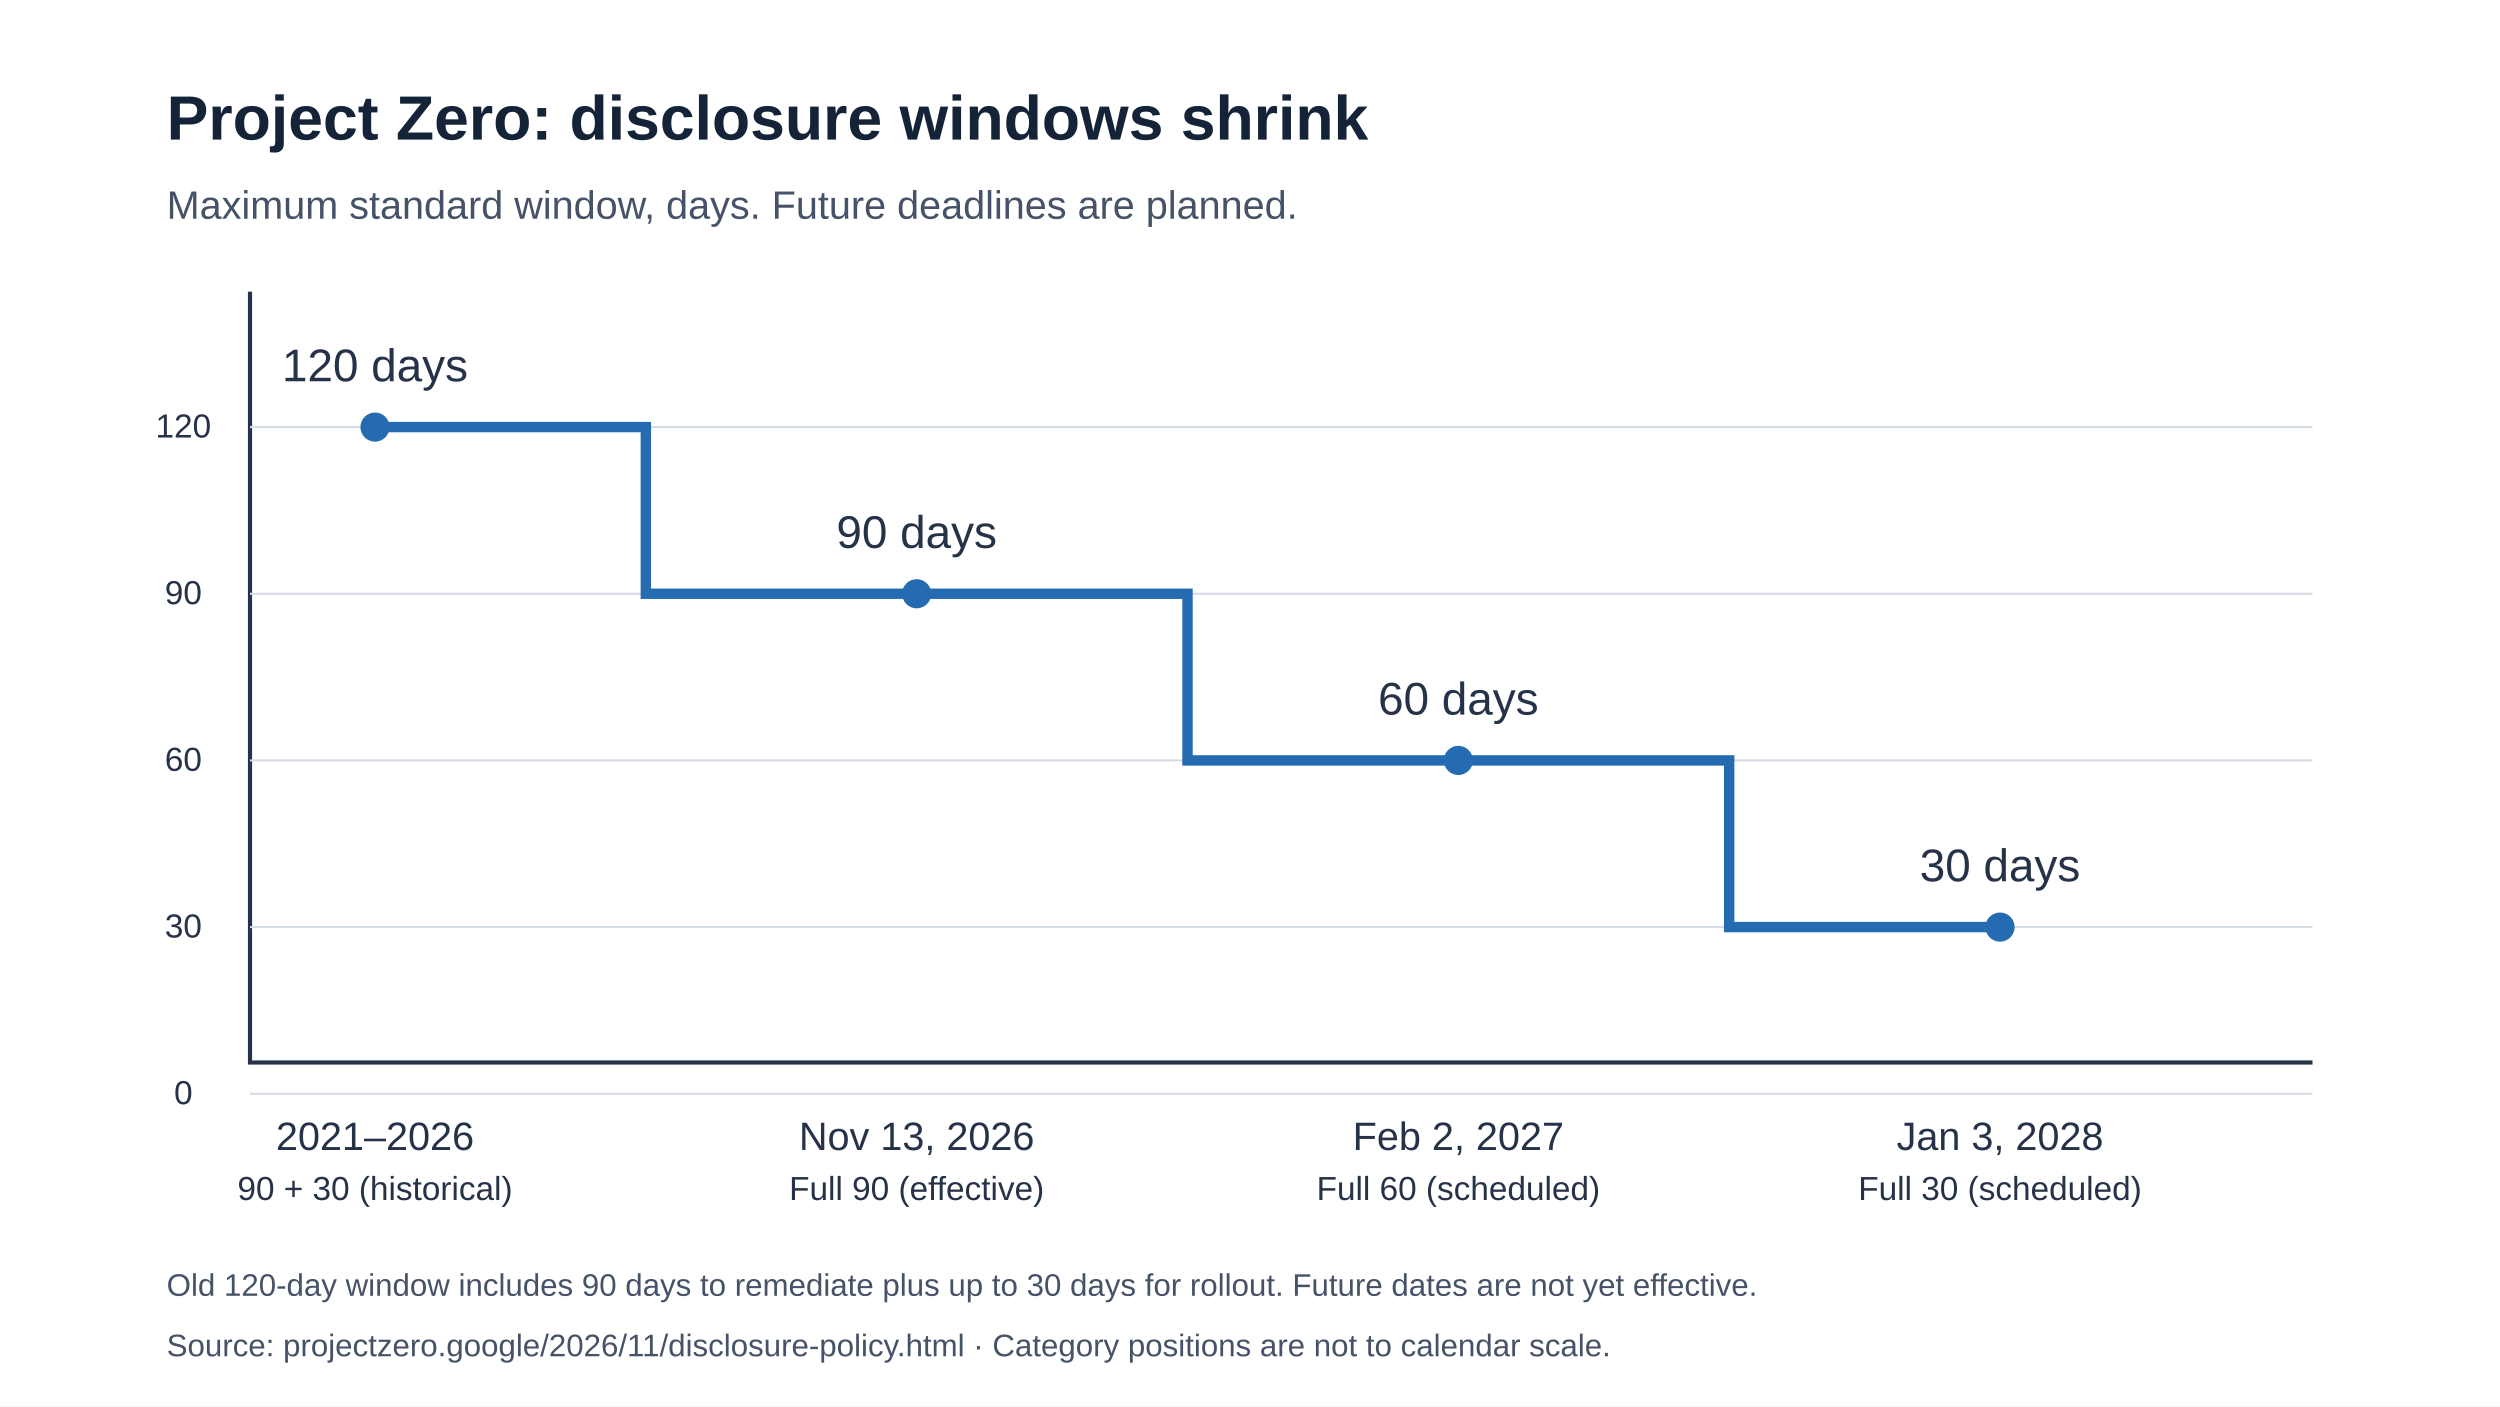
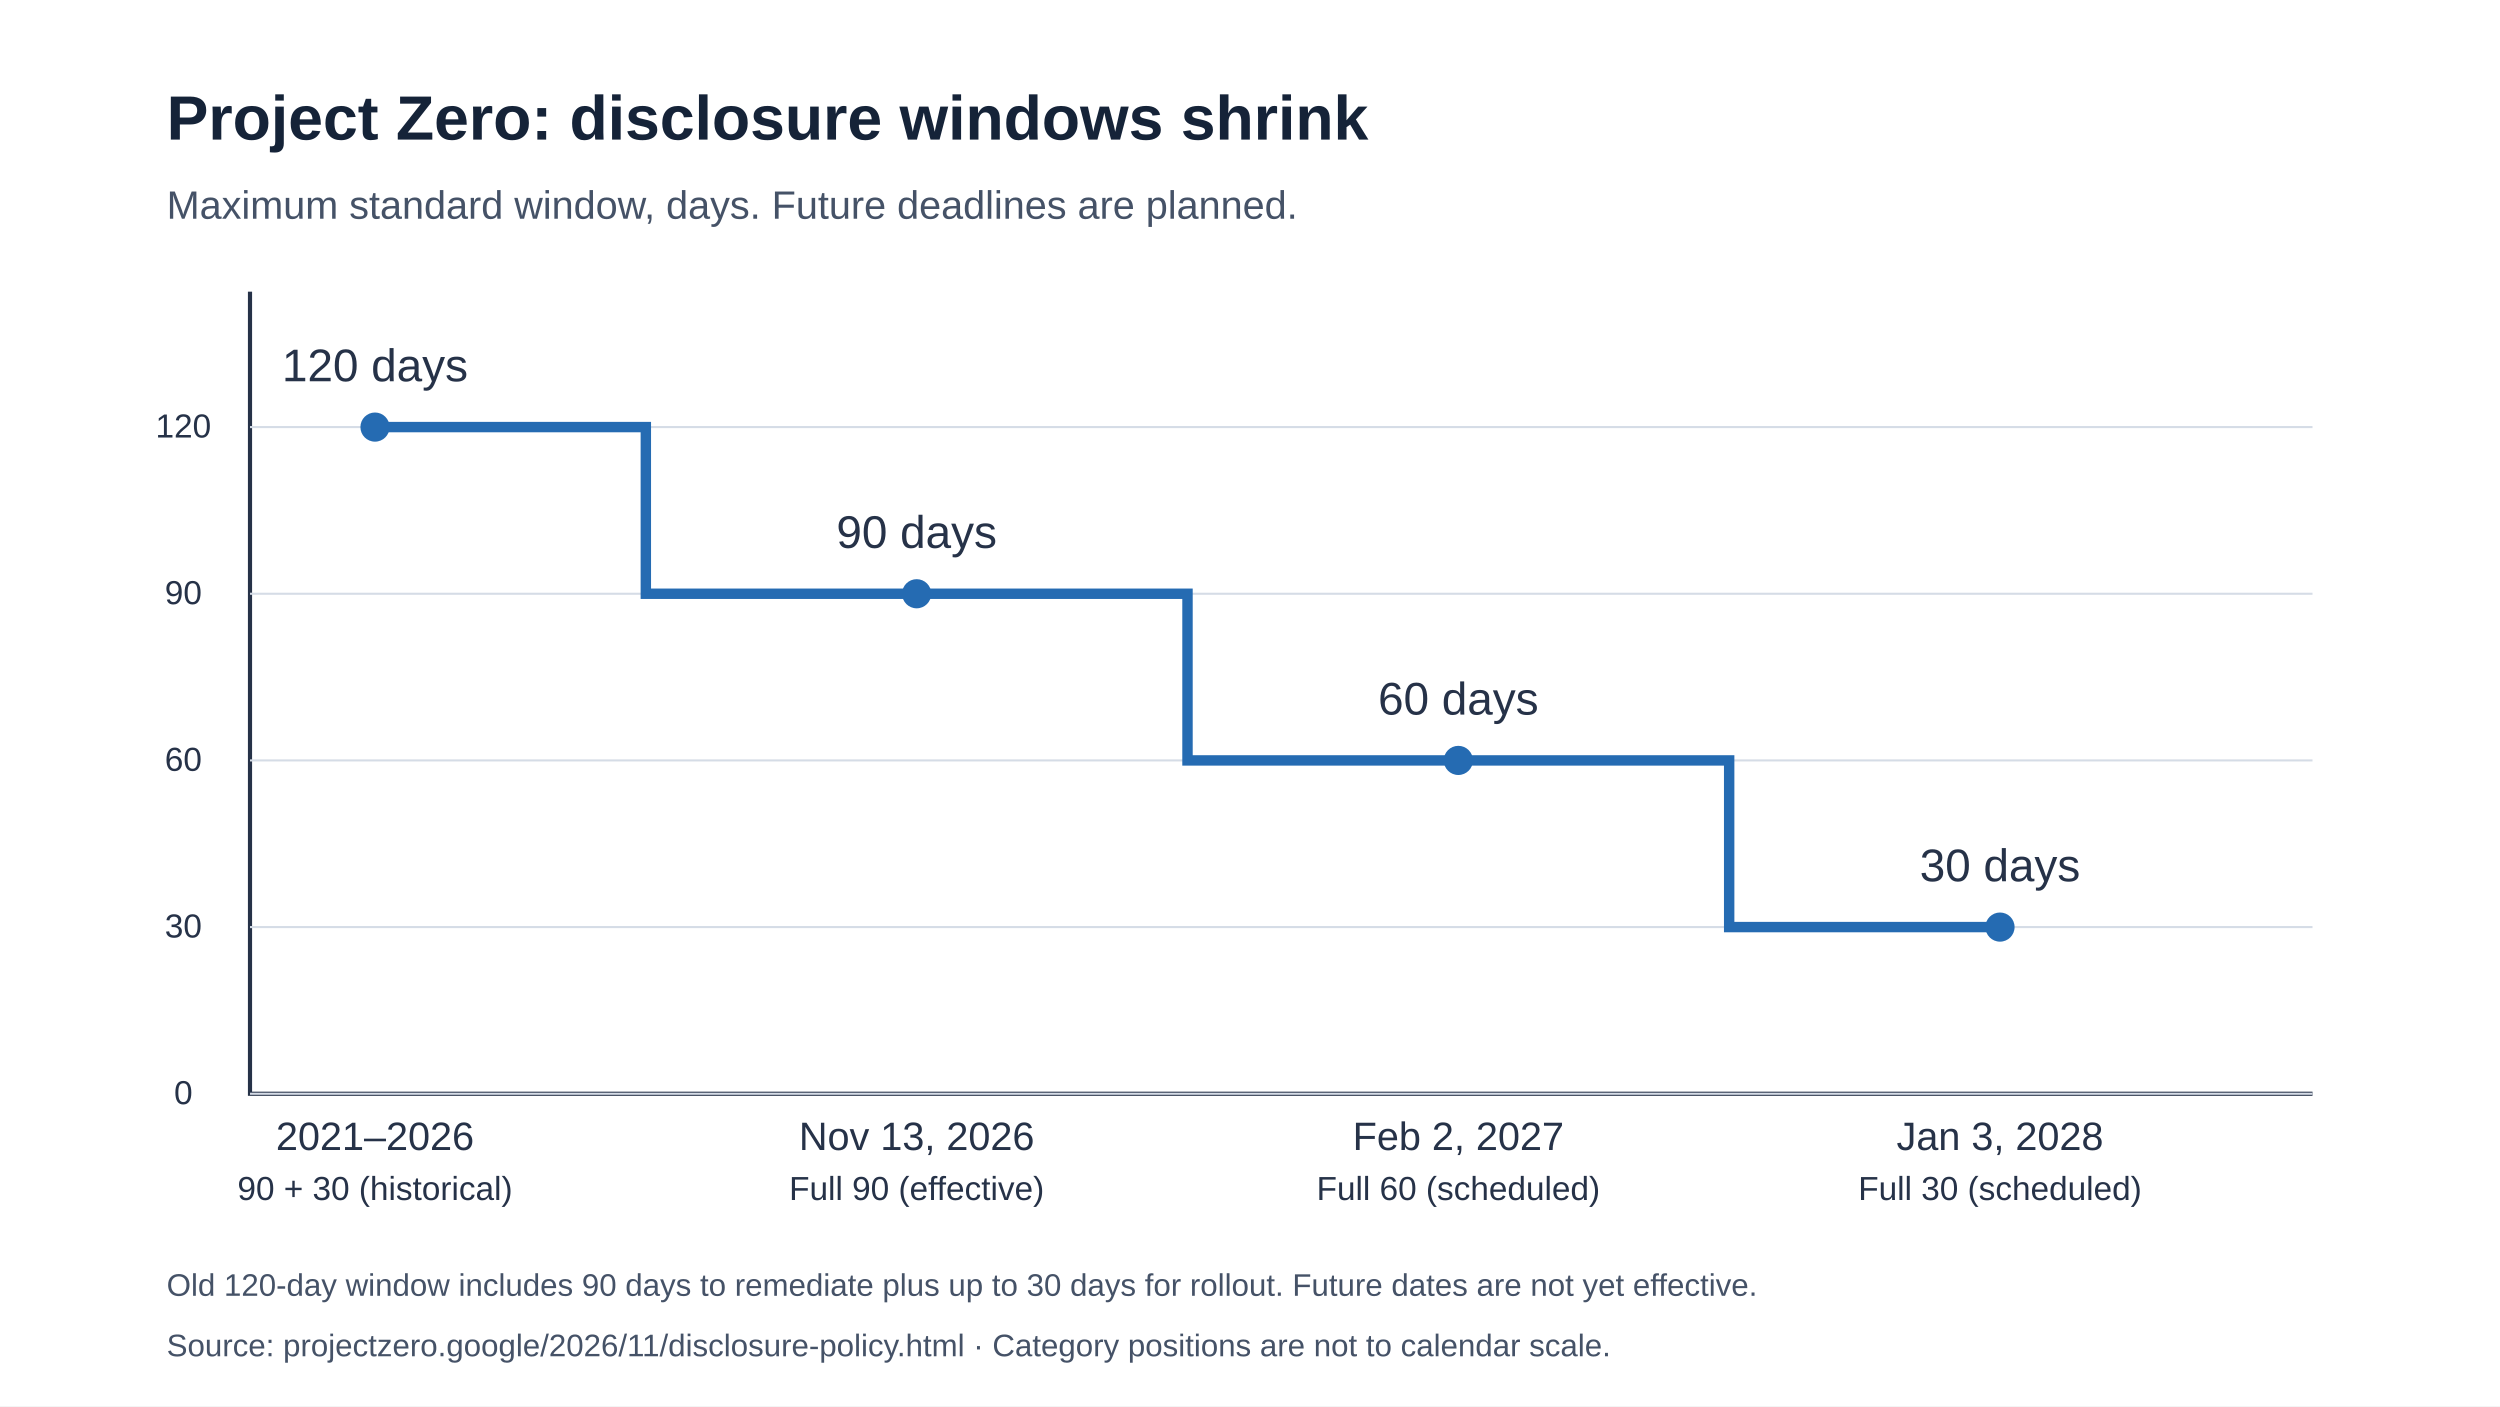
<svg xmlns="http://www.w3.org/2000/svg" width="1200" height="675" viewBox="0 0 1200 675" role="img" aria-label="Step chart showing Google Project Zero old 120 days, Full 90 since November 2026, planned 60 in February 2027 and planned 30 in January 2028.">
  <rect width="1200" height="675" fill="white" />
  <text x="80" y="67" font-family="Arial,sans-serif" font-weight="bold" font-size="30" fill="#152338">Project Zero: disclosure windows shrink</text>
  <text x="80" y="105" font-family="Arial,sans-serif" font-size="19" fill="#455267">Maximum standard window, days. Future deadlines are planned.</text>
-   <path d="M120 140 V510 H1110" stroke="#263248" stroke-width="2" fill="none" />
+   <path d="M120 140 V525 H1110" stroke="#263248" stroke-width="2" fill="none" />
  <path d="M120 525 H1110" stroke="#d5dce6" stroke-width="1" />
  <text x="88" y="530" font-size="16" font-family="Arial,sans-serif" fill="#263248" text-anchor="middle">0</text>
  <path d="M120 445 H1110" stroke="#d5dce6" stroke-width="1" />
  <text x="88" y="450" font-size="16" font-family="Arial,sans-serif" fill="#263248" text-anchor="middle">30</text>
  <path d="M120 365 H1110" stroke="#d5dce6" stroke-width="1" />
  <text x="88" y="370" font-size="16" font-family="Arial,sans-serif" fill="#263248" text-anchor="middle">60</text>
  <path d="M120 285 H1110" stroke="#d5dce6" stroke-width="1" />
  <text x="88" y="290" font-size="16" font-family="Arial,sans-serif" fill="#263248" text-anchor="middle">90</text>
  <path d="M120 205 H1110" stroke="#d5dce6" stroke-width="1" />
  <text x="88" y="210" font-size="16" font-family="Arial,sans-serif" fill="#263248" text-anchor="middle">120</text>
  <circle cx="180" cy="205" r="7" fill="#256bb2" />
  <text x="180" y="183" font-size="22" font-family="Arial,sans-serif" fill="#263248" text-anchor="middle">120 days</text>
  <path d="M180 205 H310 V285 H440" stroke="#256bb2" stroke-width="5" fill="none" />
  <circle cx="440" cy="285" r="7" fill="#256bb2" />
  <text x="440" y="263" font-size="22" font-family="Arial,sans-serif" fill="#263248" text-anchor="middle">90 days</text>
  <path d="M440 285 H570 V365 H700" stroke="#256bb2" stroke-width="5" fill="none" />
  <circle cx="700" cy="365" r="7" fill="#256bb2" />
  <text x="700" y="343" font-size="22" font-family="Arial,sans-serif" fill="#263248" text-anchor="middle">60 days</text>
  <path d="M700 365 H830 V445 H960" stroke="#256bb2" stroke-width="5" fill="none" />
  <circle cx="960" cy="445" r="7" fill="#256bb2" />
  <text x="960" y="423" font-size="22" font-family="Arial,sans-serif" fill="#263248" text-anchor="middle">30 days</text>
  <text x="180" y="552" font-size="19" font-family="Arial,sans-serif" fill="#263248" text-anchor="middle">2021–2026</text>
  <text x="180" y="576" font-size="16" font-family="Arial,sans-serif" fill="#263248" text-anchor="middle">90 + 30 (historical)</text>
  <text x="440" y="552" font-size="19" font-family="Arial,sans-serif" fill="#263248" text-anchor="middle">Nov 13, 2026</text>
  <text x="440" y="576" font-size="16" font-family="Arial,sans-serif" fill="#263248" text-anchor="middle">Full 90 (effective)</text>
  <text x="700" y="552" font-size="19" font-family="Arial,sans-serif" fill="#263248" text-anchor="middle">Feb 2, 2027</text>
  <text x="700" y="576" font-size="16" font-family="Arial,sans-serif" fill="#263248" text-anchor="middle">Full 60 (scheduled)</text>
  <text x="960" y="552" font-size="19" font-family="Arial,sans-serif" fill="#263248" text-anchor="middle">Jan 3, 2028</text>
  <text x="960" y="576" font-size="16" font-family="Arial,sans-serif" fill="#263248" text-anchor="middle">Full 30 (scheduled)</text>
  <text x="80" y="622" font-size="15" font-family="Arial,sans-serif" fill="#455267">Old 120-day window includes 90 days to remediate plus up to 30 days for rollout. Future dates are not yet effective.</text>
  <text x="80" y="651" font-size="15" font-family="Arial,sans-serif" fill="#455267">Source: projectzero.google/2026/11/disclosure-policy.html · Category positions are not to calendar scale.</text>
</svg>
